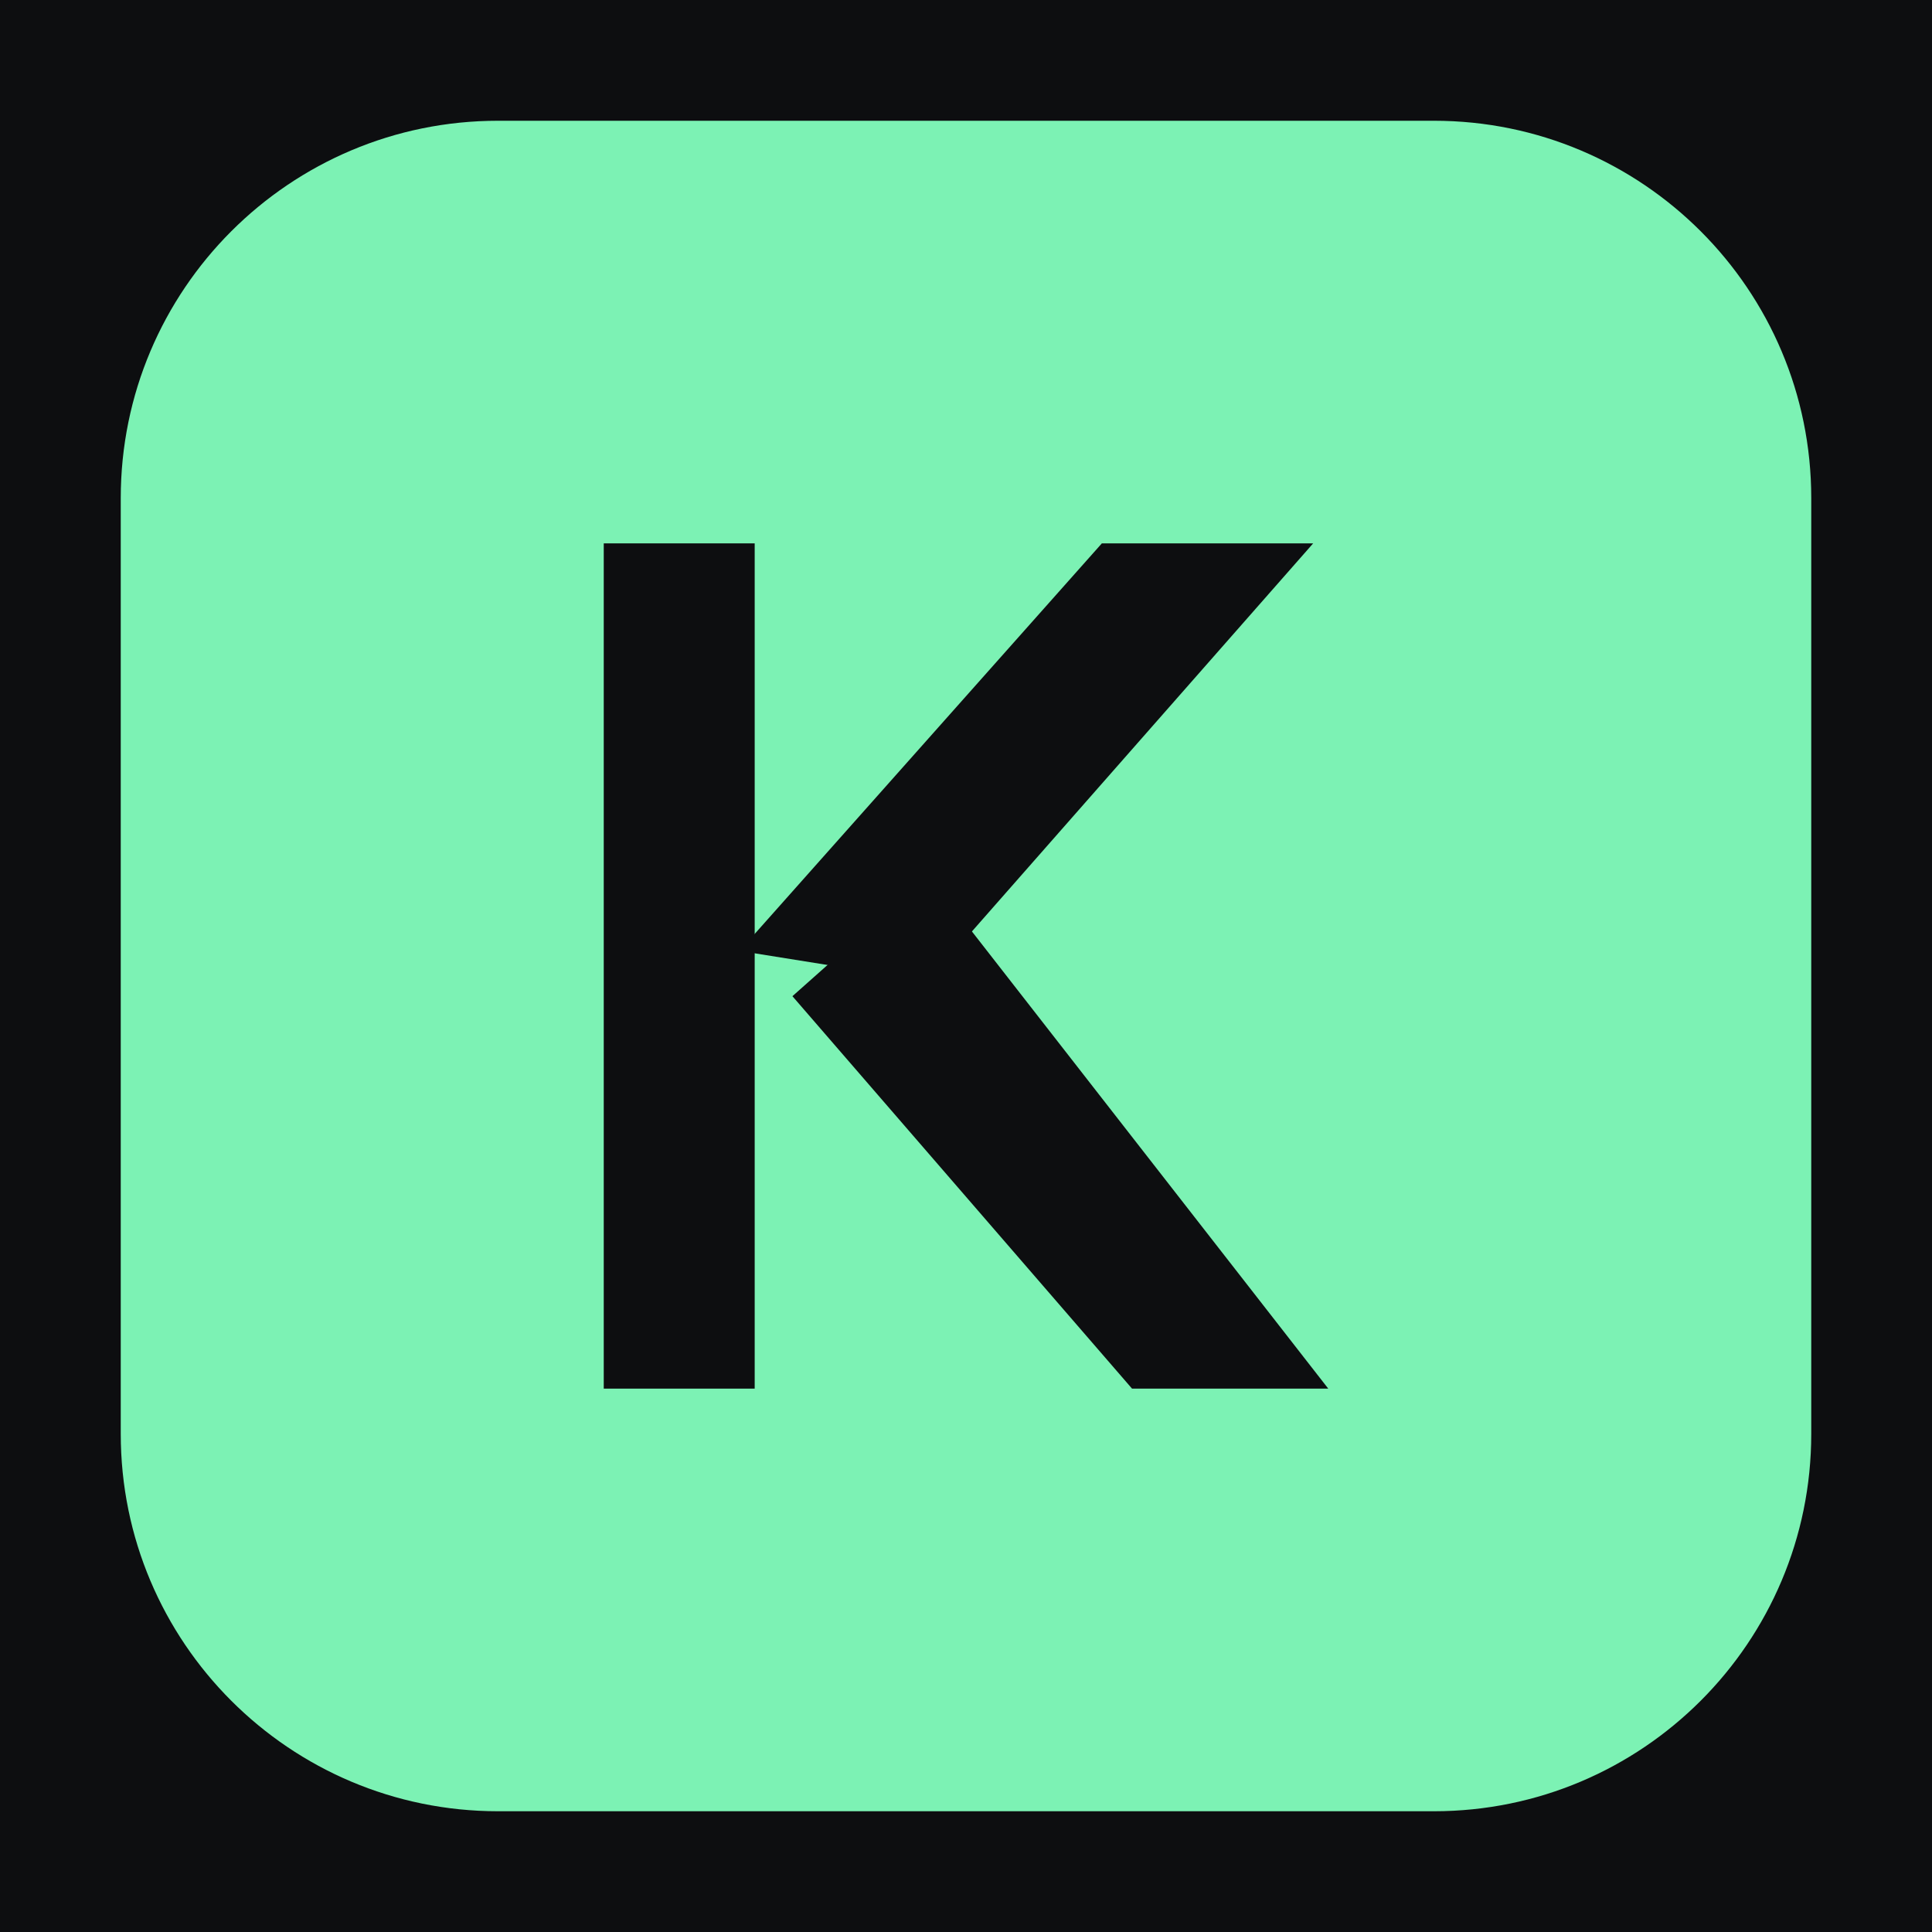
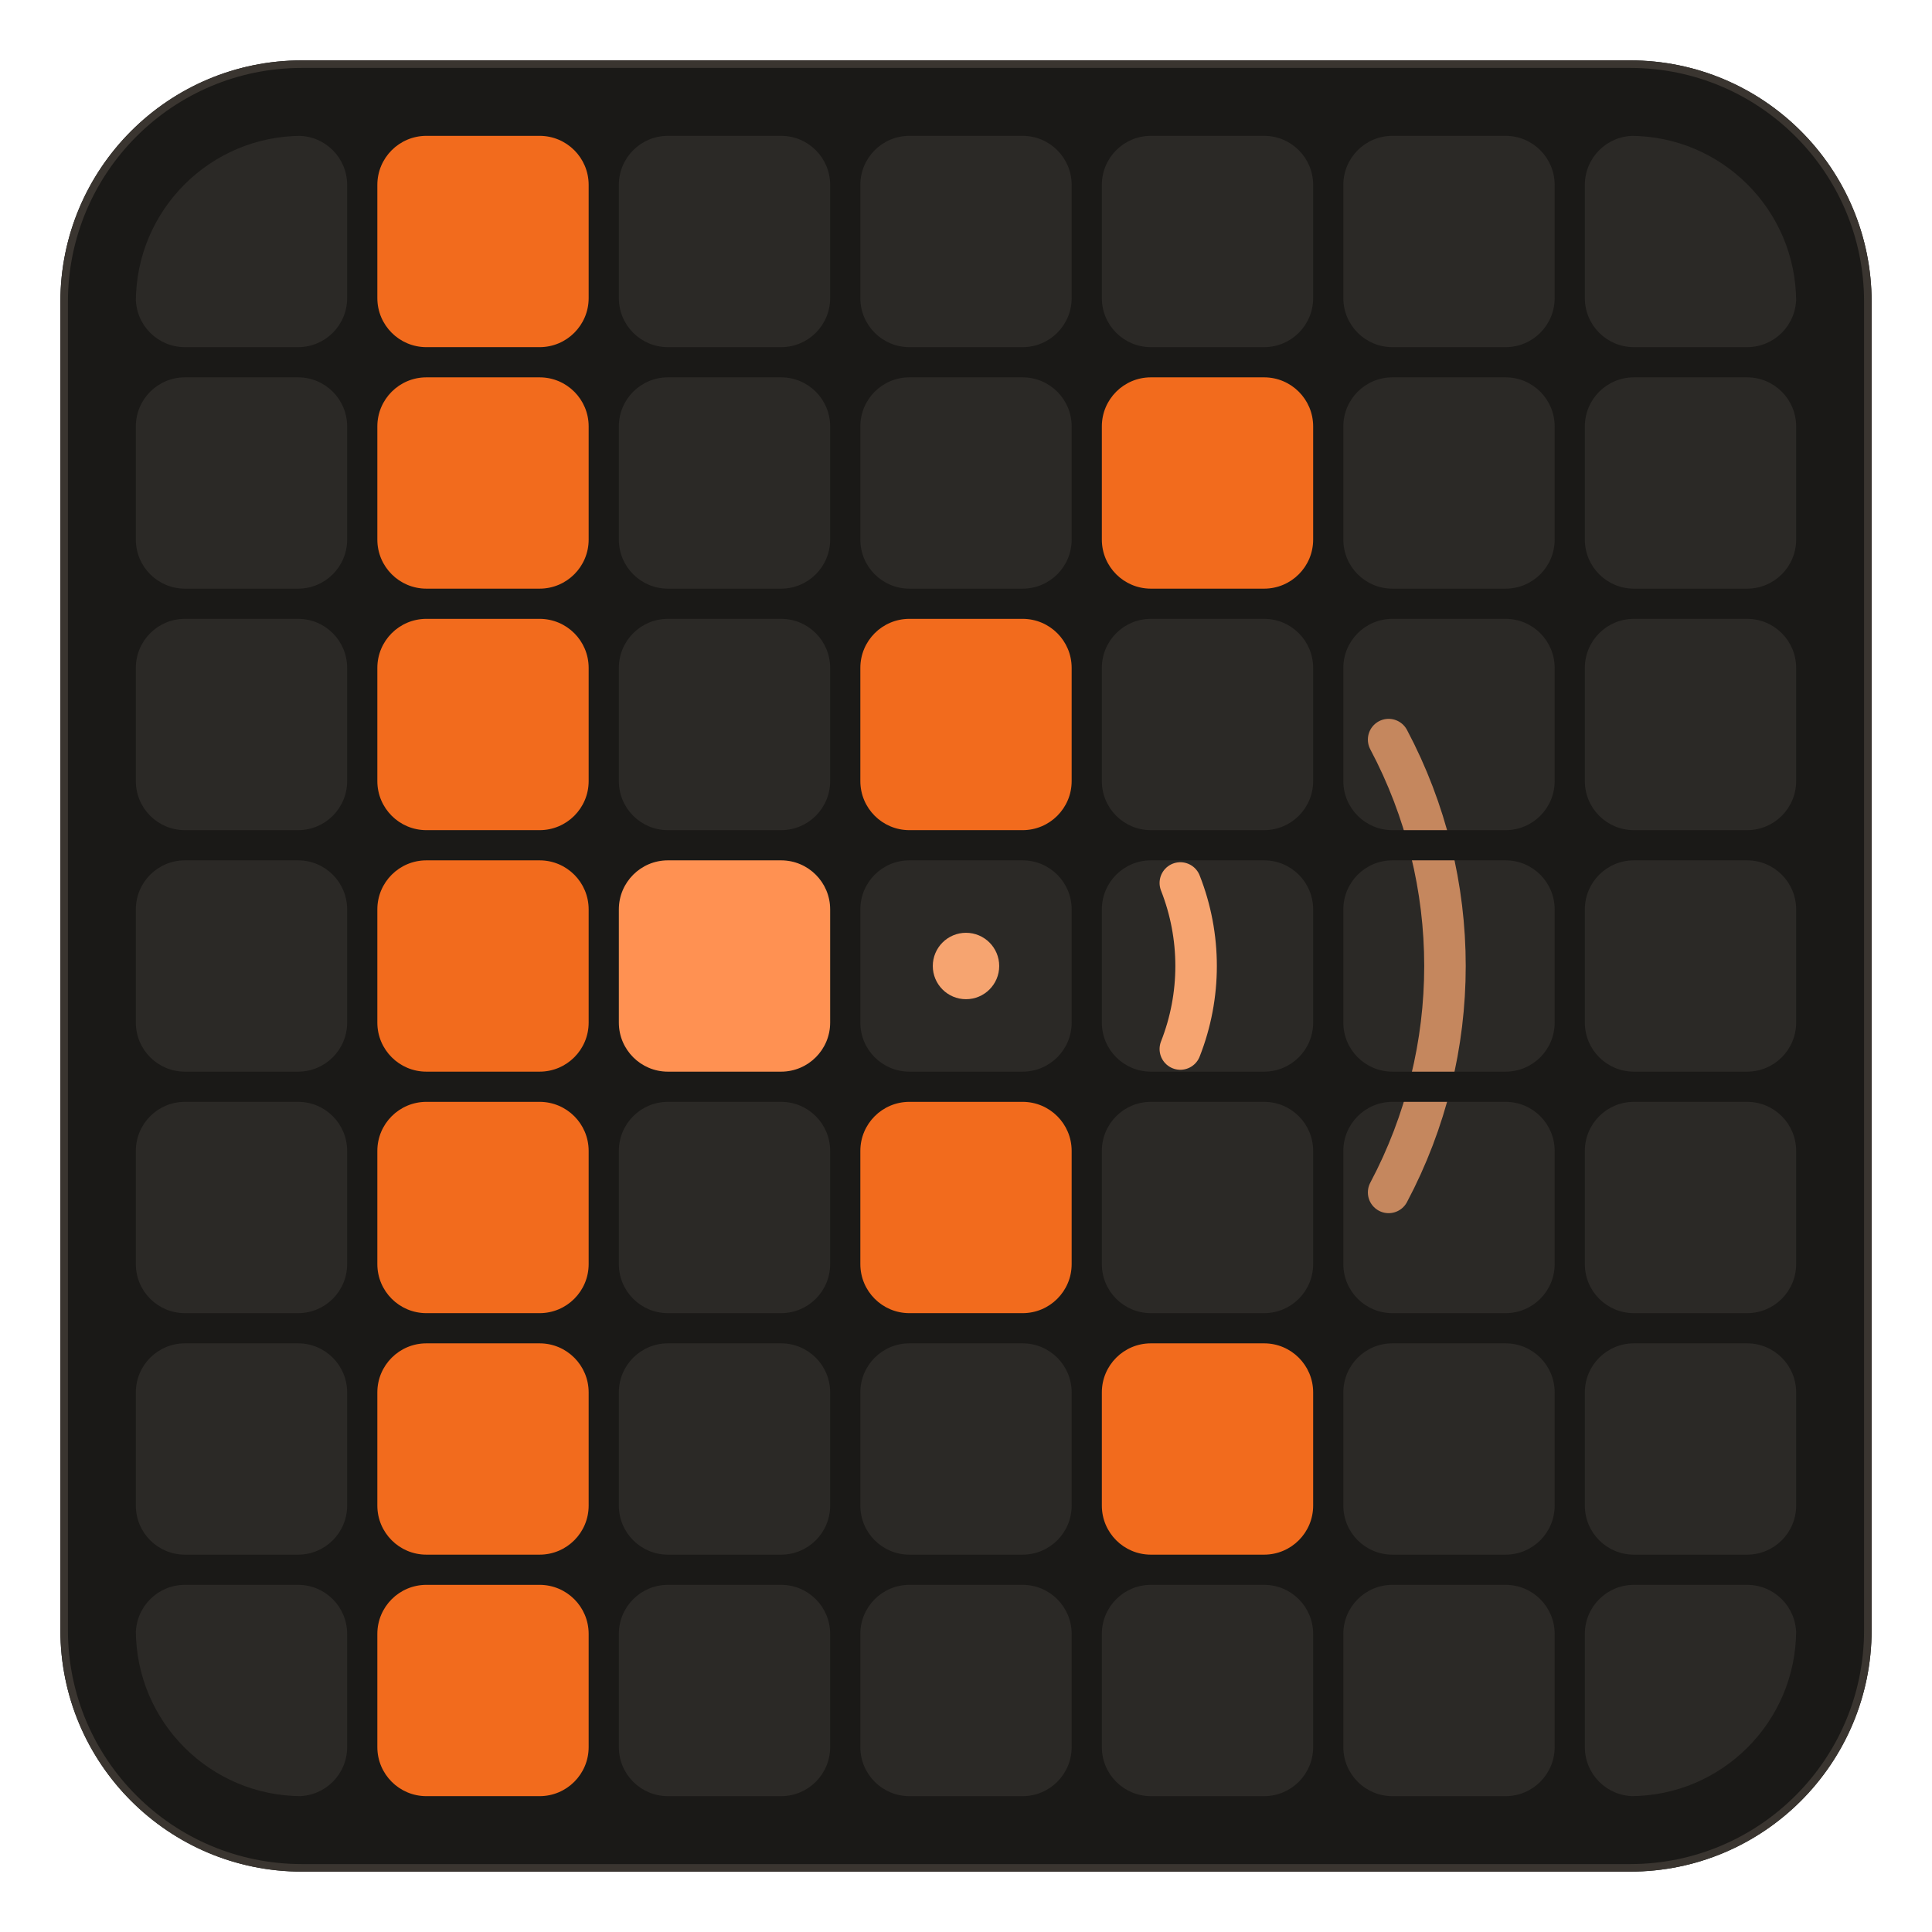
- <svg xmlns="http://www.w3.org/2000/svg" viewBox="0 0 512 512">
-   <rect width="512" height="512" fill="#0D0E10" />
-   <rect x="32" y="32" width="448" height="448" rx="100" fill="#7CF2B4" />
-   <polygon points="160,144 200,144 200,368 160,368" fill="#0D0E10" />
-   <polygon points="196,252 292,144 348,144 246,260" fill="#0D0E10" />
-   <polygon points="210,264 246,232 352,368 300,368" fill="#0D0E10" />
+ <svg xmlns="http://www.w3.org/2000/svg" viewBox="0 0 256 256" role="img" aria-label="Keyln">
+   <defs>
+     <clipPath id="signal-keys">
+       <path d="M120.5 82H135.5A6.5 6.5 0 0 1 142 88.5V103.5A6.5 6.5 0 0 1 135.5 110H120.5A6.5 6.5 0 0 1 114 103.5V88.5A6.5 6.5 0 0 1 120.5 82Z" />
+       <path d="M152.5 82H167.5A6.5 6.5 0 0 1 174 88.5V103.5A6.5 6.5 0 0 1 167.5 110H152.5A6.5 6.5 0 0 1 146 103.5V88.5A6.5 6.5 0 0 1 152.5 82Z" />
+       <path d="M184.5 82H199.5A6.5 6.5 0 0 1 206 88.5V103.5A6.5 6.5 0 0 1 199.5 110H184.5A6.5 6.5 0 0 1 178 103.5V88.5A6.5 6.5 0 0 1 184.5 82Z" />
+       <path d="M120.5 114H135.5A6.5 6.5 0 0 1 142 120.5V135.5A6.5 6.5 0 0 1 135.5 142H120.5A6.5 6.5 0 0 1 114 135.5V120.5A6.5 6.5 0 0 1 120.5 114Z" />
+       <path d="M152.5 114H167.5A6.5 6.5 0 0 1 174 120.5V135.5A6.5 6.5 0 0 1 167.5 142H152.5A6.5 6.5 0 0 1 146 135.5V120.5A6.5 6.5 0 0 1 152.5 114Z" />
+       <path d="M184.5 114H199.5A6.5 6.5 0 0 1 206 120.5V135.5A6.5 6.5 0 0 1 199.5 142H184.5A6.5 6.5 0 0 1 178 135.5V120.5A6.5 6.5 0 0 1 184.5 114Z" />
+       <path d="M120.5 146H135.5A6.5 6.5 0 0 1 142 152.5V167.5A6.5 6.5 0 0 1 135.5 174H120.5A6.5 6.5 0 0 1 114 167.5V152.5A6.5 6.5 0 0 1 120.5 146Z" />
+       <path d="M152.5 146H167.5A6.5 6.5 0 0 1 174 152.5V167.5A6.5 6.5 0 0 1 167.5 174H152.5A6.5 6.5 0 0 1 146 167.5V152.5A6.5 6.5 0 0 1 152.5 146Z" />
+       <path d="M184.5 146H199.5A6.5 6.5 0 0 1 206 152.5V167.5A6.5 6.5 0 0 1 199.5 174H184.5A6.5 6.5 0 0 1 178 167.5V152.5A6.5 6.5 0 0 1 184.5 146Z" />
+     </clipPath>
+   </defs>
+   <rect x="8" y="8" width="240" height="240" rx="32" fill="#1A1917" />
+   <rect x="8.5" y="8.5" width="239" height="239" rx="31.5" fill="none" stroke="#3A3530" />
+   <path fill="#2B2926" d="M40 18H39.5A6.5 6.5 0 0 1 46 24.5V39.5A6.5 6.5 0 0 1 39.5 46H24.5A6.5 6.5 0 0 1 18 39.5V40A22 22 0 0 1 40 18ZM88.5 18H103.5A6.5 6.5 0 0 1 110 24.5V39.5A6.5 6.5 0 0 1 103.5 46H88.5A6.5 6.5 0 0 1 82 39.5V24.5A6.5 6.5 0 0 1 88.5 18ZM120.5 18H135.5A6.5 6.5 0 0 1 142 24.5V39.5A6.5 6.5 0 0 1 135.5 46H120.5A6.5 6.5 0 0 1 114 39.5V24.5A6.5 6.5 0 0 1 120.5 18ZM152.5 18H167.5A6.5 6.5 0 0 1 174 24.5V39.5A6.5 6.5 0 0 1 167.5 46H152.5A6.5 6.5 0 0 1 146 39.5V24.5A6.5 6.5 0 0 1 152.5 18ZM184.5 18H199.5A6.5 6.5 0 0 1 206 24.5V39.5A6.5 6.5 0 0 1 199.5 46H184.5A6.5 6.5 0 0 1 178 39.5V24.5A6.5 6.5 0 0 1 184.5 18ZM216.5 18H216A22 22 0 0 1 238 40V39.5A6.5 6.5 0 0 1 231.5 46H216.5A6.5 6.5 0 0 1 210 39.5V24.5A6.5 6.5 0 0 1 216.5 18ZM24.5 50H39.5A6.5 6.5 0 0 1 46 56.5V71.5A6.5 6.5 0 0 1 39.5 78H24.5A6.5 6.5 0 0 1 18 71.5V56.5A6.5 6.5 0 0 1 24.5 50ZM88.5 50H103.5A6.5 6.5 0 0 1 110 56.5V71.5A6.5 6.5 0 0 1 103.5 78H88.5A6.5 6.5 0 0 1 82 71.5V56.5A6.5 6.5 0 0 1 88.5 50ZM120.5 50H135.5A6.5 6.5 0 0 1 142 56.5V71.5A6.5 6.5 0 0 1 135.5 78H120.5A6.5 6.5 0 0 1 114 71.5V56.5A6.5 6.5 0 0 1 120.5 50ZM184.5 50H199.5A6.5 6.5 0 0 1 206 56.5V71.5A6.5 6.5 0 0 1 199.5 78H184.5A6.5 6.5 0 0 1 178 71.5V56.5A6.5 6.5 0 0 1 184.5 50ZM216.5 50H231.5A6.5 6.5 0 0 1 238 56.5V71.5A6.5 6.5 0 0 1 231.5 78H216.5A6.5 6.5 0 0 1 210 71.5V56.5A6.5 6.5 0 0 1 216.5 50ZM24.5 82H39.5A6.5 6.5 0 0 1 46 88.5V103.5A6.5 6.5 0 0 1 39.5 110H24.5A6.5 6.5 0 0 1 18 103.5V88.5A6.5 6.5 0 0 1 24.5 82ZM88.5 82H103.5A6.5 6.5 0 0 1 110 88.5V103.5A6.5 6.5 0 0 1 103.5 110H88.5A6.5 6.5 0 0 1 82 103.5V88.5A6.5 6.5 0 0 1 88.5 82ZM152.5 82H167.5A6.5 6.5 0 0 1 174 88.5V103.5A6.5 6.5 0 0 1 167.5 110H152.5A6.5 6.5 0 0 1 146 103.5V88.5A6.5 6.5 0 0 1 152.5 82ZM184.5 82H199.5A6.5 6.5 0 0 1 206 88.5V103.5A6.5 6.5 0 0 1 199.5 110H184.5A6.5 6.5 0 0 1 178 103.5V88.5A6.5 6.5 0 0 1 184.5 82ZM216.5 82H231.5A6.5 6.5 0 0 1 238 88.5V103.5A6.5 6.5 0 0 1 231.5 110H216.5A6.5 6.5 0 0 1 210 103.5V88.5A6.5 6.5 0 0 1 216.5 82ZM24.5 114H39.5A6.5 6.5 0 0 1 46 120.5V135.5A6.5 6.5 0 0 1 39.5 142H24.5A6.5 6.5 0 0 1 18 135.5V120.5A6.5 6.5 0 0 1 24.5 114ZM120.5 114H135.5A6.5 6.5 0 0 1 142 120.5V135.5A6.5 6.5 0 0 1 135.5 142H120.5A6.5 6.5 0 0 1 114 135.5V120.5A6.5 6.5 0 0 1 120.5 114ZM152.5 114H167.5A6.5 6.5 0 0 1 174 120.5V135.5A6.5 6.5 0 0 1 167.5 142H152.5A6.5 6.5 0 0 1 146 135.5V120.5A6.5 6.5 0 0 1 152.5 114ZM184.5 114H199.5A6.5 6.5 0 0 1 206 120.5V135.5A6.5 6.5 0 0 1 199.5 142H184.5A6.5 6.5 0 0 1 178 135.5V120.5A6.5 6.5 0 0 1 184.5 114ZM216.5 114H231.5A6.5 6.5 0 0 1 238 120.5V135.5A6.5 6.5 0 0 1 231.5 142H216.5A6.5 6.5 0 0 1 210 135.5V120.5A6.5 6.5 0 0 1 216.5 114ZM24.5 146H39.5A6.5 6.5 0 0 1 46 152.5V167.5A6.5 6.5 0 0 1 39.5 174H24.5A6.5 6.5 0 0 1 18 167.5V152.5A6.5 6.5 0 0 1 24.5 146ZM88.5 146H103.5A6.5 6.5 0 0 1 110 152.5V167.5A6.5 6.5 0 0 1 103.5 174H88.5A6.5 6.5 0 0 1 82 167.5V152.5A6.5 6.5 0 0 1 88.5 146ZM152.5 146H167.5A6.5 6.5 0 0 1 174 152.5V167.5A6.5 6.5 0 0 1 167.5 174H152.5A6.5 6.5 0 0 1 146 167.5V152.5A6.5 6.5 0 0 1 152.5 146ZM184.5 146H199.5A6.5 6.5 0 0 1 206 152.5V167.5A6.5 6.5 0 0 1 199.5 174H184.5A6.5 6.5 0 0 1 178 167.5V152.5A6.5 6.5 0 0 1 184.5 146ZM216.5 146H231.5A6.5 6.5 0 0 1 238 152.5V167.5A6.5 6.5 0 0 1 231.5 174H216.5A6.5 6.5 0 0 1 210 167.5V152.5A6.5 6.5 0 0 1 216.5 146ZM24.5 178H39.5A6.5 6.5 0 0 1 46 184.5V199.5A6.5 6.5 0 0 1 39.5 206H24.5A6.5 6.5 0 0 1 18 199.5V184.5A6.5 6.5 0 0 1 24.5 178ZM88.5 178H103.5A6.5 6.5 0 0 1 110 184.5V199.5A6.5 6.5 0 0 1 103.5 206H88.5A6.5 6.5 0 0 1 82 199.5V184.5A6.5 6.5 0 0 1 88.5 178ZM120.5 178H135.5A6.5 6.5 0 0 1 142 184.5V199.5A6.5 6.5 0 0 1 135.5 206H120.5A6.5 6.5 0 0 1 114 199.5V184.5A6.5 6.5 0 0 1 120.5 178ZM184.5 178H199.5A6.5 6.5 0 0 1 206 184.5V199.5A6.5 6.5 0 0 1 199.5 206H184.5A6.5 6.5 0 0 1 178 199.5V184.5A6.5 6.5 0 0 1 184.5 178ZM216.5 178H231.5A6.5 6.5 0 0 1 238 184.5V199.5A6.5 6.5 0 0 1 231.5 206H216.5A6.5 6.5 0 0 1 210 199.5V184.5A6.5 6.5 0 0 1 216.5 178ZM24.5 210H39.5A6.5 6.5 0 0 1 46 216.5V231.5A6.5 6.5 0 0 1 39.5 238H40A22 22 0 0 1 18 216V216.5A6.5 6.5 0 0 1 24.5 210ZM88.5 210H103.5A6.5 6.5 0 0 1 110 216.5V231.5A6.5 6.5 0 0 1 103.5 238H88.5A6.5 6.5 0 0 1 82 231.5V216.5A6.5 6.5 0 0 1 88.5 210ZM120.5 210H135.5A6.5 6.5 0 0 1 142 216.5V231.5A6.5 6.5 0 0 1 135.5 238H120.5A6.5 6.5 0 0 1 114 231.5V216.5A6.5 6.5 0 0 1 120.5 210ZM152.5 210H167.5A6.5 6.5 0 0 1 174 216.5V231.5A6.5 6.5 0 0 1 167.5 238H152.5A6.5 6.5 0 0 1 146 231.5V216.5A6.5 6.5 0 0 1 152.5 210ZM184.5 210H199.5A6.5 6.5 0 0 1 206 216.5V231.5A6.5 6.5 0 0 1 199.5 238H184.5A6.5 6.5 0 0 1 178 231.5V216.5A6.5 6.5 0 0 1 184.5 210ZM216.5 210H231.5A6.5 6.5 0 0 1 238 216.5V216A22 22 0 0 1 216 238H216.5A6.5 6.5 0 0 1 210 231.5V216.5A6.5 6.5 0 0 1 216.5 210Z" />
+   <path fill="#F26B1D" d="M56.5 18H71.5A6.5 6.5 0 0 1 78 24.5V39.5A6.5 6.5 0 0 1 71.5 46H56.5A6.5 6.5 0 0 1 50 39.5V24.5A6.5 6.5 0 0 1 56.5 18ZM56.5 50H71.5A6.5 6.5 0 0 1 78 56.5V71.5A6.5 6.5 0 0 1 71.5 78H56.5A6.5 6.5 0 0 1 50 71.5V56.5A6.5 6.5 0 0 1 56.5 50ZM152.5 50H167.5A6.5 6.5 0 0 1 174 56.5V71.5A6.5 6.5 0 0 1 167.5 78H152.5A6.5 6.5 0 0 1 146 71.5V56.5A6.5 6.5 0 0 1 152.5 50ZM56.5 82H71.5A6.5 6.5 0 0 1 78 88.5V103.5A6.5 6.5 0 0 1 71.5 110H56.5A6.5 6.5 0 0 1 50 103.5V88.5A6.5 6.5 0 0 1 56.5 82ZM120.5 82H135.5A6.5 6.5 0 0 1 142 88.5V103.5A6.5 6.5 0 0 1 135.5 110H120.5A6.5 6.5 0 0 1 114 103.5V88.5A6.5 6.5 0 0 1 120.5 82ZM56.5 114H71.5A6.5 6.5 0 0 1 78 120.5V135.5A6.5 6.5 0 0 1 71.5 142H56.5A6.5 6.5 0 0 1 50 135.5V120.5A6.5 6.5 0 0 1 56.5 114ZM56.5 146H71.5A6.5 6.5 0 0 1 78 152.5V167.5A6.5 6.5 0 0 1 71.5 174H56.5A6.5 6.5 0 0 1 50 167.5V152.5A6.5 6.5 0 0 1 56.5 146ZM120.5 146H135.5A6.5 6.5 0 0 1 142 152.5V167.5A6.5 6.5 0 0 1 135.5 174H120.5A6.5 6.5 0 0 1 114 167.5V152.5A6.5 6.5 0 0 1 120.5 146ZM56.5 178H71.5A6.5 6.5 0 0 1 78 184.5V199.5A6.5 6.5 0 0 1 71.5 206H56.5A6.5 6.5 0 0 1 50 199.5V184.5A6.5 6.5 0 0 1 56.5 178ZM152.5 178H167.5A6.5 6.5 0 0 1 174 184.5V199.5A6.5 6.5 0 0 1 167.5 206H152.5A6.5 6.5 0 0 1 146 199.5V184.5A6.5 6.5 0 0 1 152.5 178ZM56.5 210H71.5A6.5 6.5 0 0 1 78 216.5V231.5A6.5 6.5 0 0 1 71.5 238H56.5A6.5 6.5 0 0 1 50 231.5V216.5A6.5 6.5 0 0 1 56.5 210Z" />
+   <path fill="#FF9152" d="M88.5 114H103.5A6.5 6.5 0 0 1 110 120.5V135.5A6.5 6.5 0 0 1 103.5 142H88.5A6.5 6.5 0 0 1 82 135.5V120.5A6.5 6.5 0 0 1 88.5 114Z" />
+   <g clip-path="url(#signal-keys)" fill="none" stroke="#F6A470" stroke-width="5.5" stroke-linecap="round">
+     <circle cx="128" cy="128" r="4.4" fill="#F6A470" stroke="none" />
+     <path d="M156.4 117 A30 30 0 0 1 156.4 139" />
+     <path d="M184 98 A64 64 0 0 1 184 158" opacity=".76" />
+   </g>
</svg>
